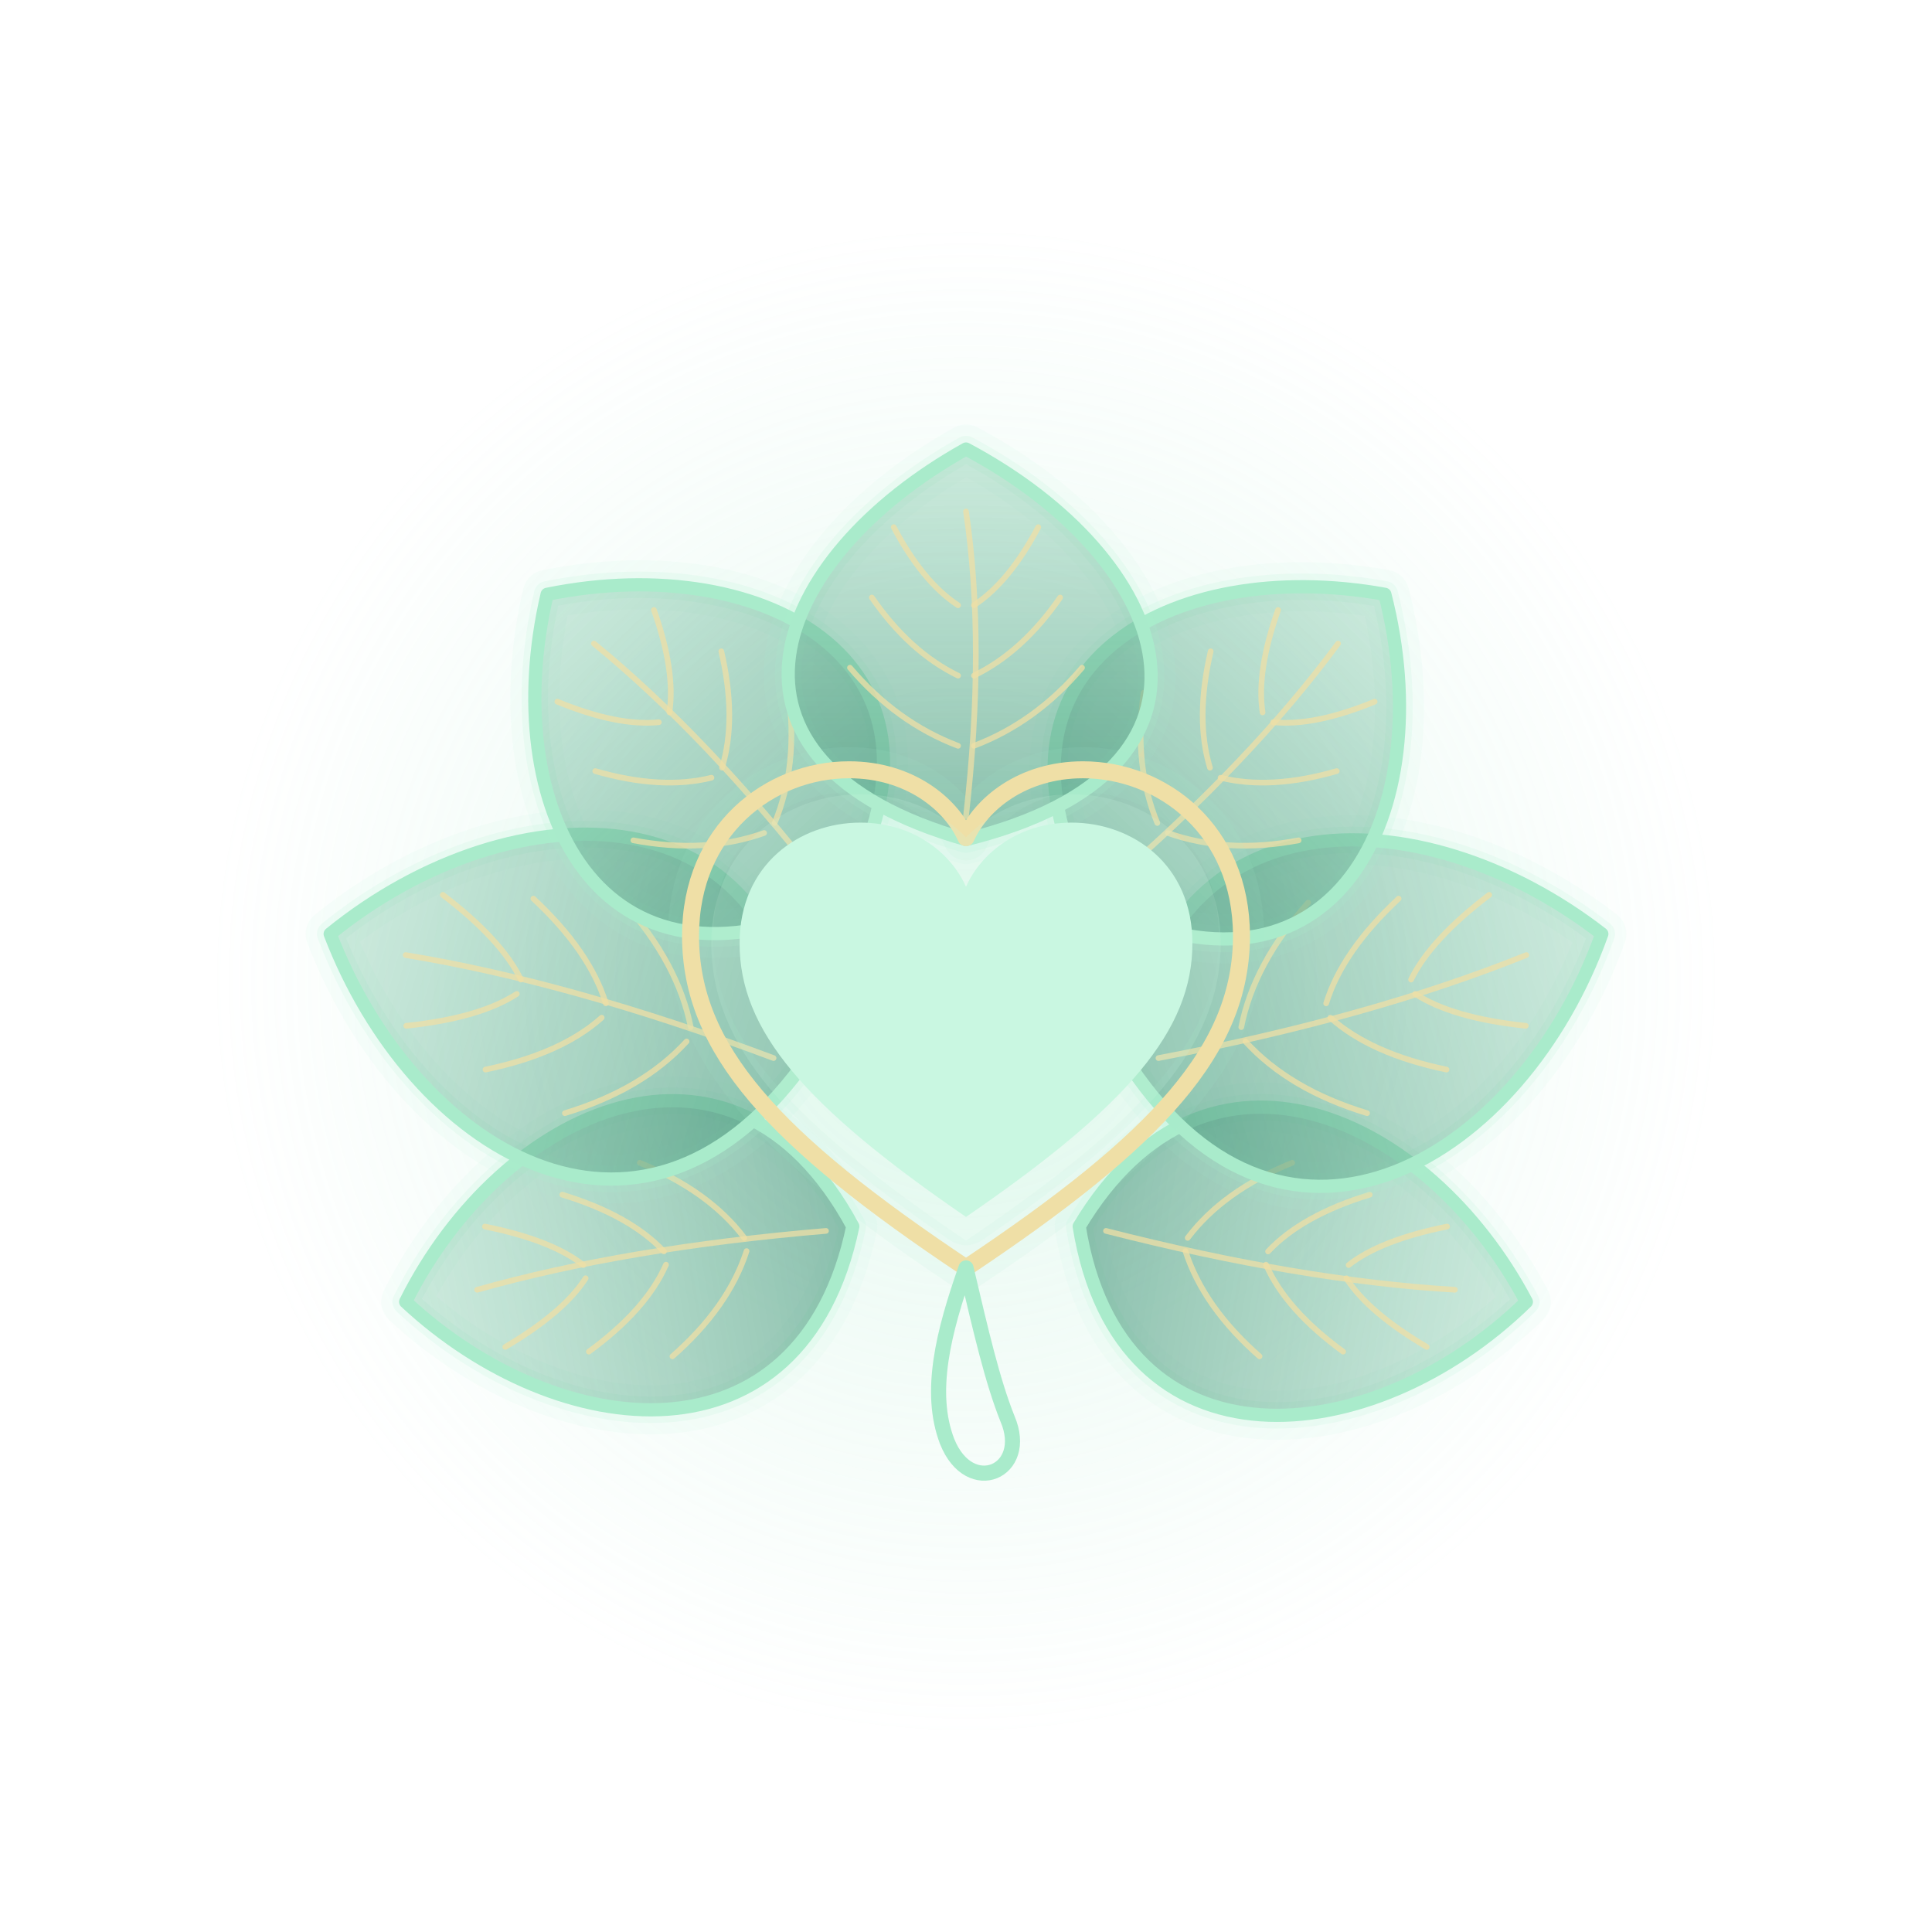
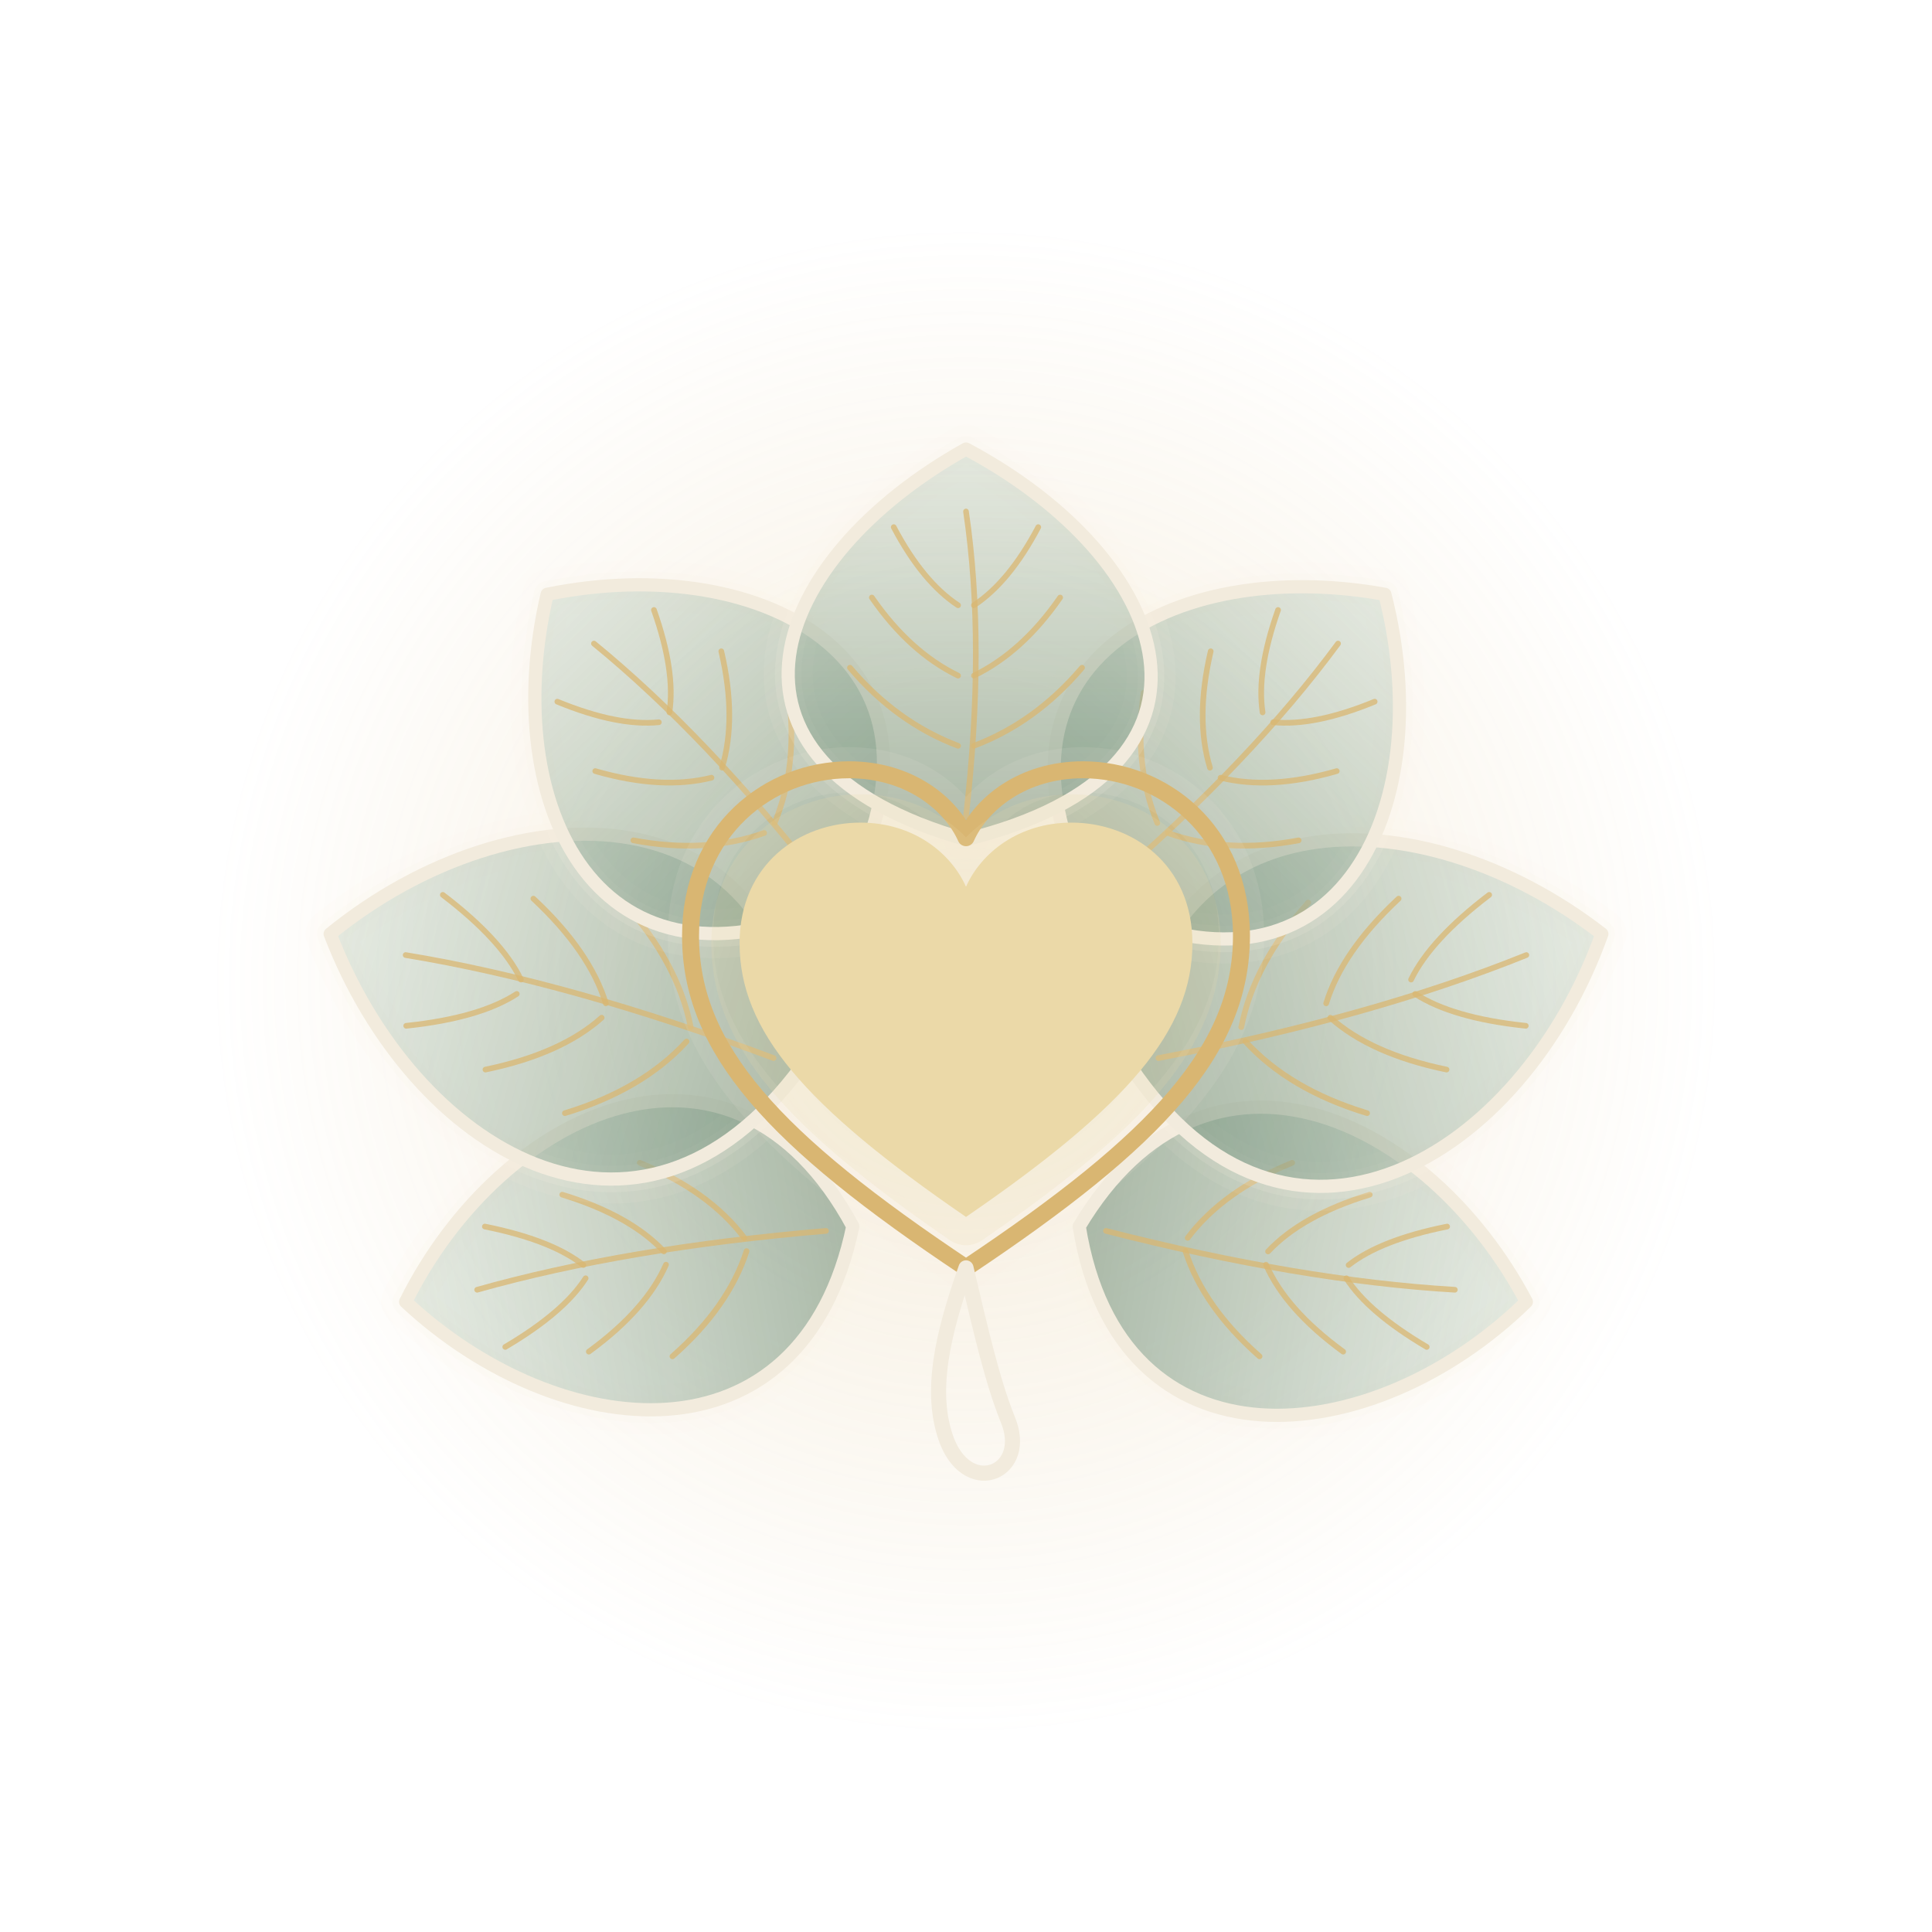
<svg xmlns="http://www.w3.org/2000/svg" width="1024" height="1024" viewBox="0 0 1024 1024" fill="none">
  <defs>
    <radialGradient id="echo-d-glow" gradientUnits="userSpaceOnUse" cx="512" cy="520" r="400">
-       <stop offset="0" stop-color="#9FE8C6" stop-opacity="0.26" />
-       <stop offset="1" stop-color="#9FE8C6" stop-opacity="0" />
+       <stop offset="0" stop-color="#D9B672" stop-opacity="0.26" />
+       <stop offset="1" stop-color="#D9B672" stop-opacity="0" />
    </radialGradient>
    <linearGradient id="echo-d-leaf-0" gradientUnits="userSpaceOnUse" x1="452" y1="650" x2="215" y2="690">
-       <stop offset="0" stop-color="#4E9A80" stop-opacity="0.62" />
-       <stop offset="1" stop-color="#7CC7A6" stop-opacity="0.36" />
+       <stop offset="0" stop-color="#78947F" stop-opacity="0.62" />
+       <stop offset="1" stop-color="#B7C9B8" stop-opacity="0.36" />
    </linearGradient>
    <linearGradient id="echo-d-leaf-1" gradientUnits="userSpaceOnUse" x1="572" y1="650" x2="809" y2="690">
-       <stop offset="0" stop-color="#4E9A80" stop-opacity="0.62" />
-       <stop offset="1" stop-color="#7CC7A6" stop-opacity="0.36" />
+       <stop offset="0" stop-color="#78947F" stop-opacity="0.62" />
+       <stop offset="1" stop-color="#B7C9B8" stop-opacity="0.36" />
    </linearGradient>
    <linearGradient id="echo-d-leaf-2" gradientUnits="userSpaceOnUse" x1="425" y1="565" x2="175" y2="495">
-       <stop offset="0" stop-color="#4E9A80" stop-opacity="0.62" />
-       <stop offset="1" stop-color="#7CC7A6" stop-opacity="0.36" />
+       <stop offset="0" stop-color="#78947F" stop-opacity="0.62" />
+       <stop offset="1" stop-color="#B7C9B8" stop-opacity="0.36" />
    </linearGradient>
    <linearGradient id="echo-d-leaf-3" gradientUnits="userSpaceOnUse" x1="599" y1="565" x2="849" y2="495">
-       <stop offset="0" stop-color="#4E9A80" stop-opacity="0.62" />
-       <stop offset="1" stop-color="#7CC7A6" stop-opacity="0.36" />
+       <stop offset="0" stop-color="#78947F" stop-opacity="0.62" />
+       <stop offset="1" stop-color="#B7C9B8" stop-opacity="0.36" />
    </linearGradient>
    <linearGradient id="echo-d-leaf-4" gradientUnits="userSpaceOnUse" x1="445" y1="478" x2="290" y2="315">
-       <stop offset="0" stop-color="#4E9A80" stop-opacity="0.62" />
-       <stop offset="1" stop-color="#7CC7A6" stop-opacity="0.36" />
+       <stop offset="0" stop-color="#78947F" stop-opacity="0.62" />
+       <stop offset="1" stop-color="#B7C9B8" stop-opacity="0.36" />
    </linearGradient>
    <linearGradient id="echo-d-leaf-5" gradientUnits="userSpaceOnUse" x1="579" y1="478" x2="734" y2="315">
-       <stop offset="0" stop-color="#4E9A80" stop-opacity="0.62" />
-       <stop offset="1" stop-color="#7CC7A6" stop-opacity="0.36" />
+       <stop offset="0" stop-color="#78947F" stop-opacity="0.62" />
+       <stop offset="1" stop-color="#B7C9B8" stop-opacity="0.36" />
    </linearGradient>
    <linearGradient id="echo-d-leaf-6" gradientUnits="userSpaceOnUse" x1="512" y1="445" x2="512" y2="238">
-       <stop offset="0" stop-color="#4E9A80" stop-opacity="0.62" />
-       <stop offset="1" stop-color="#7CC7A6" stop-opacity="0.36" />
+       <stop offset="0" stop-color="#78947F" stop-opacity="0.62" />
+       <stop offset="1" stop-color="#B7C9B8" stop-opacity="0.36" />
    </linearGradient>
  </defs>
  <path d="M112 520 a400 400 0 1 0 800 0 a400 400 0 1 0 -800 0 Z" fill="url(#echo-d-glow)" />
-   <path d="M452 650 C388.1 531.4 266 587.7 215 690 C296 765.6 425.1 779.5 452 650 Z" fill="none" stroke="#A9EBCB" stroke-width="26" stroke-linejoin="round" stroke-linecap="round" stroke-opacity="0.07" />
-   <path d="M452 650 C388.1 531.4 266 587.7 215 690 C296 765.6 425.1 779.5 452 650 Z" fill="none" stroke="#A9EBCB" stroke-width="14" stroke-linejoin="round" stroke-linecap="round" stroke-opacity="0.14" />
-   <path d="M452 650 C388.1 531.4 266 587.7 215 690 C296 765.6 425.1 779.5 452 650 Z" fill="url(#echo-d-leaf-0)" stroke="#A9EBCB" stroke-width="7" stroke-linejoin="round" stroke-linecap="round" stroke-opacity="1" />
-   <path d="M437.8 652.4 Q332 661.3 252.9 683.6" fill="none" stroke="#EFDFA6" stroke-width="3" stroke-linejoin="round" stroke-linecap="round" stroke-opacity="0.75" />
-   <path d="M394.5 656.1 Q375.7 631.2 339.1 616.3" fill="none" stroke="#EFDFA6" stroke-width="3" stroke-linejoin="round" stroke-linecap="round" stroke-opacity="0.75" />
-   <path d="M395.7 663.1 Q386.1 692.8 356.4 718.9" fill="none" stroke="#EFDFA6" stroke-width="3" stroke-linejoin="round" stroke-linecap="round" stroke-opacity="0.75" />
-   <path d="M351.9 663.3 Q334 644.2 298 633.2" fill="none" stroke="#EFDFA6" stroke-width="3" stroke-linejoin="round" stroke-linecap="round" stroke-opacity="0.75" />
-   <path d="M353 670.3 Q342.5 694.2 312.1 716.4" fill="none" stroke="#EFDFA6" stroke-width="3" stroke-linejoin="round" stroke-linecap="round" stroke-opacity="0.75" />
-   <path d="M309.2 670.5 Q292.3 657.2 257 650.1" fill="none" stroke="#EFDFA6" stroke-width="3" stroke-linejoin="round" stroke-linecap="round" stroke-opacity="0.75" />
-   <path d="M310.4 677.5 Q298.8 695.6 267.8 713.9" fill="none" stroke="#EFDFA6" stroke-width="3" stroke-linejoin="round" stroke-linecap="round" stroke-opacity="0.75" />
-   <path d="M572 650 C593.4 783 727.3 769.9 809 690 C757.3 592 639.9 536.5 572 650 Z" fill="none" stroke="#A9EBCB" stroke-width="26" stroke-linejoin="round" stroke-linecap="round" stroke-opacity="0.07" />
-   <path d="M572 650 C593.4 783 727.3 769.9 809 690 C757.3 592 639.9 536.5 572 650 Z" fill="none" stroke="#A9EBCB" stroke-width="14" stroke-linejoin="round" stroke-linecap="round" stroke-opacity="0.14" />
-   <path d="M572 650 C593.4 783 727.3 769.9 809 690 C757.3 592 639.9 536.5 572 650 Z" fill="url(#echo-d-leaf-1)" stroke="#A9EBCB" stroke-width="7" stroke-linejoin="round" stroke-linecap="round" stroke-opacity="1" />
-   <path d="M586.2 652.4 Q689 678.7 771.1 683.6" fill="none" stroke="#EFDFA6" stroke-width="3" stroke-linejoin="round" stroke-linecap="round" stroke-opacity="0.75" />
-   <path d="M628.3 663.1 Q637.9 692.8 667.6 718.9" fill="none" stroke="#EFDFA6" stroke-width="3" stroke-linejoin="round" stroke-linecap="round" stroke-opacity="0.75" />
-   <path d="M629.5 656.1 Q648.3 631.2 684.9 616.3" fill="none" stroke="#EFDFA6" stroke-width="3" stroke-linejoin="round" stroke-linecap="round" stroke-opacity="0.75" />
-   <path d="M671 670.3 Q681.5 694.2 711.9 716.4" fill="none" stroke="#EFDFA6" stroke-width="3" stroke-linejoin="round" stroke-linecap="round" stroke-opacity="0.75" />
-   <path d="M672.1 663.3 Q690 644.2 726 633.2" fill="none" stroke="#EFDFA6" stroke-width="3" stroke-linejoin="round" stroke-linecap="round" stroke-opacity="0.75" />
-   <path d="M713.6 677.5 Q725.2 695.6 756.2 713.9" fill="none" stroke="#EFDFA6" stroke-width="3" stroke-linejoin="round" stroke-linecap="round" stroke-opacity="0.75" />
-   <path d="M714.8 670.5 Q731.7 657.2 767 650.1" fill="none" stroke="#EFDFA6" stroke-width="3" stroke-linejoin="round" stroke-linecap="round" stroke-opacity="0.75" />
-   <path d="M425 565 C418.3 415.6 272.7 415.5 175 495 C218.6 609 338 683.1 425 565 Z" fill="none" stroke="#A9EBCB" stroke-width="26" stroke-linejoin="round" stroke-linecap="round" stroke-opacity="0.07" />
-   <path d="M425 565 C418.3 415.6 272.7 415.5 175 495 C218.6 609 338 683.1 425 565 Z" fill="none" stroke="#A9EBCB" stroke-width="14" stroke-linejoin="round" stroke-linecap="round" stroke-opacity="0.14" />
-   <path d="M425 565 C418.3 415.6 272.7 415.5 175 495 C218.6 609 338 683.1 425 565 Z" fill="url(#echo-d-leaf-2)" stroke="#A9EBCB" stroke-width="7" stroke-linejoin="round" stroke-linecap="round" stroke-opacity="1" />
-   <path d="M410 560.8 Q302.6 520.6 215 506.2" fill="none" stroke="#EFDFA6" stroke-width="3" stroke-linejoin="round" stroke-linecap="round" stroke-opacity="0.75" />
-   <path d="M366.1 544.4 Q359.4 510.5 330.6 478.4" fill="none" stroke="#EFDFA6" stroke-width="3" stroke-linejoin="round" stroke-linecap="round" stroke-opacity="0.75" />
-   <path d="M363.9 552 Q340.6 577.5 299.4 590" fill="none" stroke="#EFDFA6" stroke-width="3" stroke-linejoin="round" stroke-linecap="round" stroke-opacity="0.75" />
-   <path d="M321.1 531.8 Q312.6 504.2 282.7 476.3" fill="none" stroke="#EFDFA6" stroke-width="3" stroke-linejoin="round" stroke-linecap="round" stroke-opacity="0.75" />
-   <path d="M318.9 539.4 Q297.4 558.6 257.3 566.9" fill="none" stroke="#EFDFA6" stroke-width="3" stroke-linejoin="round" stroke-linecap="round" stroke-opacity="0.75" />
-   <path d="M276.1 519.2 Q265.8 498 234.7 474.3" fill="none" stroke="#EFDFA6" stroke-width="3" stroke-linejoin="round" stroke-linecap="round" stroke-opacity="0.75" />
-   <path d="M273.9 526.8 Q254.2 539.6 215.3 543.7" fill="none" stroke="#EFDFA6" stroke-width="3" stroke-linejoin="round" stroke-linecap="round" stroke-opacity="0.75" />
-   <path d="M599 565 C682.3 689.2 806.7 613.7 849 495 C752.6 420.2 612 418.9 599 565 Z" fill="none" stroke="#A9EBCB" stroke-width="26" stroke-linejoin="round" stroke-linecap="round" stroke-opacity="0.07" />
-   <path d="M599 565 C682.3 689.2 806.7 613.7 849 495 C752.6 420.2 612 418.9 599 565 Z" fill="none" stroke="#A9EBCB" stroke-width="14" stroke-linejoin="round" stroke-linecap="round" stroke-opacity="0.14" />
-   <path d="M599 565 C682.3 689.2 806.7 613.7 849 495 C752.6 420.2 612 418.9 599 565 Z" fill="url(#echo-d-leaf-3)" stroke="#A9EBCB" stroke-width="7" stroke-linejoin="round" stroke-linecap="round" stroke-opacity="1" />
-   <path d="M614 560.8 Q726.6 539.4 809 506.2" fill="none" stroke="#EFDFA6" stroke-width="3" stroke-linejoin="round" stroke-linecap="round" stroke-opacity="0.75" />
-   <path d="M660.1 552 Q683.4 577.5 724.6 590" fill="none" stroke="#EFDFA6" stroke-width="3" stroke-linejoin="round" stroke-linecap="round" stroke-opacity="0.75" />
-   <path d="M657.9 544.4 Q664.6 510.5 693.4 478.4" fill="none" stroke="#EFDFA6" stroke-width="3" stroke-linejoin="round" stroke-linecap="round" stroke-opacity="0.75" />
-   <path d="M705.1 539.4 Q726.6 558.6 766.7 566.9" fill="none" stroke="#EFDFA6" stroke-width="3" stroke-linejoin="round" stroke-linecap="round" stroke-opacity="0.75" />
-   <path d="M702.9 531.8 Q711.4 504.2 741.3 476.3" fill="none" stroke="#EFDFA6" stroke-width="3" stroke-linejoin="round" stroke-linecap="round" stroke-opacity="0.75" />
-   <path d="M750.1 526.8 Q769.8 539.6 808.7 543.7" fill="none" stroke="#EFDFA6" stroke-width="3" stroke-linejoin="round" stroke-linecap="round" stroke-opacity="0.75" />
-   <path d="M747.9 519.2 Q758.2 498 789.3 474.3" fill="none" stroke="#EFDFA6" stroke-width="3" stroke-linejoin="round" stroke-linecap="round" stroke-opacity="0.75" />
-   <path d="M445 478 C518 352.7 406.4 291.2 290 315 C263.8 426.8 316.6 538 445 478 Z" fill="none" stroke="#A9EBCB" stroke-width="26" stroke-linejoin="round" stroke-linecap="round" stroke-opacity="0.07" />
-   <path d="M445 478 C518 352.7 406.4 291.2 290 315 C263.8 426.8 316.6 538 445 478 Z" fill="none" stroke="#A9EBCB" stroke-width="14" stroke-linejoin="round" stroke-linecap="round" stroke-opacity="0.14" />
-   <path d="M445 478 C518 352.7 406.4 291.2 290 315 C263.8 426.8 316.6 538 445 478 Z" fill="url(#echo-d-leaf-4)" stroke="#A9EBCB" stroke-width="7" stroke-linejoin="round" stroke-linecap="round" stroke-opacity="1" />
-   <path d="M435.7 468.2 Q374.5 389.9 314.8 341.1" fill="none" stroke="#EFDFA6" stroke-width="3" stroke-linejoin="round" stroke-linecap="round" stroke-opacity="0.75" />
-   <path d="M410.6 436.2 Q423.2 405.6 417.9 367.2" fill="none" stroke="#EFDFA6" stroke-width="3" stroke-linejoin="round" stroke-linecap="round" stroke-opacity="0.75" />
-   <path d="M405 441.5 Q373.8 452.6 335.7 445.4" fill="none" stroke="#EFDFA6" stroke-width="3" stroke-linejoin="round" stroke-linecap="round" stroke-opacity="0.75" />
-   <path d="M382.7 406.9 Q390.6 380.7 382.3 345.2" fill="none" stroke="#EFDFA6" stroke-width="3" stroke-linejoin="round" stroke-linecap="round" stroke-opacity="0.75" />
-   <path d="M377.1 412.2 Q350.6 418.8 315.5 408.7" fill="none" stroke="#EFDFA6" stroke-width="3" stroke-linejoin="round" stroke-linecap="round" stroke-opacity="0.75" />
-   <path d="M354.8 377.6 Q358.1 355.8 346.6 323.3" fill="none" stroke="#EFDFA6" stroke-width="3" stroke-linejoin="round" stroke-linecap="round" stroke-opacity="0.75" />
-   <path d="M349.2 382.8 Q327.3 385 295.4 371.9" fill="none" stroke="#EFDFA6" stroke-width="3" stroke-linejoin="round" stroke-linecap="round" stroke-opacity="0.75" />
-   <path d="M579 478 C707.8 544.6 763.6 430.1 734 315 C621 294.5 512.6 352.8 579 478 Z" fill="none" stroke="#A9EBCB" stroke-width="26" stroke-linejoin="round" stroke-linecap="round" stroke-opacity="0.07" />
-   <path d="M579 478 C707.8 544.6 763.6 430.1 734 315 C621 294.5 512.6 352.8 579 478 Z" fill="none" stroke="#A9EBCB" stroke-width="14" stroke-linejoin="round" stroke-linecap="round" stroke-opacity="0.14" />
-   <path d="M579 478 C707.8 544.6 763.6 430.1 734 315 C621 294.5 512.6 352.8 579 478 Z" fill="url(#echo-d-leaf-5)" stroke="#A9EBCB" stroke-width="7" stroke-linejoin="round" stroke-linecap="round" stroke-opacity="1" />
-   <path d="M588.3 468.2 Q663.5 403.1 709.2 341.1" fill="none" stroke="#EFDFA6" stroke-width="3" stroke-linejoin="round" stroke-linecap="round" stroke-opacity="0.75" />
-   <path d="M619 441.5 Q650.2 452.6 688.3 445.4" fill="none" stroke="#EFDFA6" stroke-width="3" stroke-linejoin="round" stroke-linecap="round" stroke-opacity="0.75" />
-   <path d="M613.4 436.2 Q600.8 405.6 606.1 367.2" fill="none" stroke="#EFDFA6" stroke-width="3" stroke-linejoin="round" stroke-linecap="round" stroke-opacity="0.75" />
-   <path d="M646.9 412.2 Q673.4 418.8 708.5 408.7" fill="none" stroke="#EFDFA6" stroke-width="3" stroke-linejoin="round" stroke-linecap="round" stroke-opacity="0.75" />
-   <path d="M641.3 406.9 Q633.4 380.7 641.7 345.2" fill="none" stroke="#EFDFA6" stroke-width="3" stroke-linejoin="round" stroke-linecap="round" stroke-opacity="0.75" />
-   <path d="M674.8 382.8 Q696.7 385 728.6 371.9" fill="none" stroke="#EFDFA6" stroke-width="3" stroke-linejoin="round" stroke-linecap="round" stroke-opacity="0.75" />
-   <path d="M669.2 377.6 Q665.9 355.8 677.4 323.3" fill="none" stroke="#EFDFA6" stroke-width="3" stroke-linejoin="round" stroke-linecap="round" stroke-opacity="0.75" />
-   <path d="M512 445 C662.8 407.7 621.2 296 512 238 C408 296 366.4 403.6 512 445 Z" fill="none" stroke="#A9EBCB" stroke-width="26" stroke-linejoin="round" stroke-linecap="round" stroke-opacity="0.07" />
-   <path d="M512 445 C662.8 407.7 621.2 296 512 238 C408 296 366.4 403.6 512 445 Z" fill="none" stroke="#A9EBCB" stroke-width="14" stroke-linejoin="round" stroke-linecap="round" stroke-opacity="0.14" />
-   <path d="M512 445 C662.8 407.7 621.2 296 512 238 C408 296 366.4 403.6 512 445 Z" fill="url(#echo-d-leaf-6)" stroke="#A9EBCB" stroke-width="7" stroke-linejoin="round" stroke-linecap="round" stroke-opacity="1" />
-   <path d="M512 432.6 Q522.4 341.5 512 271.1" fill="none" stroke="#EFDFA6" stroke-width="3" stroke-linejoin="round" stroke-linecap="round" stroke-opacity="0.75" />
-   <path d="M516.2 395.3 Q548.9 382.9 573.5 353.9" fill="none" stroke="#EFDFA6" stroke-width="3" stroke-linejoin="round" stroke-linecap="round" stroke-opacity="0.75" />
-   <path d="M507.8 395.3 Q475.1 382.9 450.5 353.9" fill="none" stroke="#EFDFA6" stroke-width="3" stroke-linejoin="round" stroke-linecap="round" stroke-opacity="0.75" />
-   <path d="M516.2 358.1 Q541.9 345.6 561.9 316.7" fill="none" stroke="#EFDFA6" stroke-width="3" stroke-linejoin="round" stroke-linecap="round" stroke-opacity="0.75" />
-   <path d="M507.8 358.1 Q482.1 345.6 462.1 316.7" fill="none" stroke="#EFDFA6" stroke-width="3" stroke-linejoin="round" stroke-linecap="round" stroke-opacity="0.75" />
-   <path d="M516.2 320.8 Q535 308.4 550.3 279.4" fill="none" stroke="#EFDFA6" stroke-width="3" stroke-linejoin="round" stroke-linecap="round" stroke-opacity="0.75" />
-   <path d="M507.8 320.8 Q489 308.4 473.7 279.4" fill="none" stroke="#EFDFA6" stroke-width="3" stroke-linejoin="round" stroke-linecap="round" stroke-opacity="0.75" />
-   <path d="M512 672 C410 604 366 556 366 496 C366 440 408 408 450 408 C482 408 504 426 512 444 C520 426 542 408 574 408 C616 408 658 440 658 496 C658 556 614 604 512 672 Z" fill="none" stroke="#A9EBCB" stroke-width="24" stroke-linejoin="round" stroke-linecap="round" stroke-opacity="0.1" />
-   <path d="M512 672 C410 604 366 556 366 496 C366 440 408 408 450 408 C482 408 504 426 512 444 C520 426 542 408 574 408 C616 408 658 440 658 496 C658 556 614 604 512 672 Z" fill="none" stroke="#EFDFA6" stroke-width="9" stroke-linejoin="round" stroke-linecap="round" />
-   <path d="M512 645 C426 586 392 546 392 500 C392 458 424 436 456 436 C484 436 504 452 512 470 C520 452 540 436 568 436 C600 436 632 458 632 500 C632 546 598 586 512 645 Z" fill="none" stroke="#C9F7E1" stroke-width="30" stroke-linejoin="round" stroke-linecap="round" stroke-opacity="0.18" />
-   <path d="M512 645 C426 586 392 546 392 500 C392 458 424 436 456 436 C484 436 504 452 512 470 C520 452 540 436 568 436 C600 436 632 458 632 500 C632 546 598 586 512 645 Z" fill="#C9F7E1" />
-   <path d="M512 672 C500 706 492 738 502 764 C514 794 546 780 534 752 C526 732 520 706 512 672" fill="none" stroke="#A9EBCB" stroke-width="8" stroke-linejoin="round" stroke-linecap="round" />
+   <path d="M452 650 C388.1 531.4 266 587.7 215 690 C296 765.6 425.1 779.5 452 650 Z" fill="none" stroke="#F2EBDD" stroke-width="26" stroke-linejoin="round" stroke-linecap="round" stroke-opacity="0.07" />
+   <path d="M452 650 C388.1 531.4 266 587.7 215 690 C296 765.6 425.1 779.5 452 650 Z" fill="none" stroke="#F2EBDD" stroke-width="14" stroke-linejoin="round" stroke-linecap="round" stroke-opacity="0.14" />
+   <path d="M452 650 C388.1 531.4 266 587.7 215 690 C296 765.6 425.1 779.5 452 650 Z" fill="url(#echo-d-leaf-0)" stroke="#F2EBDD" stroke-width="7" stroke-linejoin="round" stroke-linecap="round" stroke-opacity="1" />
+   <path d="M437.8 652.4 Q332 661.3 252.9 683.6" fill="none" stroke="#D9B672" stroke-width="3" stroke-linejoin="round" stroke-linecap="round" stroke-opacity="0.75" />
+   <path d="M394.5 656.1 Q375.7 631.2 339.1 616.3" fill="none" stroke="#D9B672" stroke-width="3" stroke-linejoin="round" stroke-linecap="round" stroke-opacity="0.75" />
+   <path d="M395.7 663.1 Q386.1 692.8 356.4 718.9" fill="none" stroke="#D9B672" stroke-width="3" stroke-linejoin="round" stroke-linecap="round" stroke-opacity="0.75" />
+   <path d="M351.9 663.3 Q334 644.2 298 633.2" fill="none" stroke="#D9B672" stroke-width="3" stroke-linejoin="round" stroke-linecap="round" stroke-opacity="0.75" />
+   <path d="M353 670.3 Q342.5 694.2 312.1 716.4" fill="none" stroke="#D9B672" stroke-width="3" stroke-linejoin="round" stroke-linecap="round" stroke-opacity="0.75" />
+   <path d="M309.2 670.5 Q292.3 657.2 257 650.1" fill="none" stroke="#D9B672" stroke-width="3" stroke-linejoin="round" stroke-linecap="round" stroke-opacity="0.75" />
+   <path d="M310.4 677.5 Q298.8 695.6 267.8 713.9" fill="none" stroke="#D9B672" stroke-width="3" stroke-linejoin="round" stroke-linecap="round" stroke-opacity="0.75" />
+   <path d="M572 650 C593.4 783 727.3 769.9 809 690 C757.3 592 639.9 536.5 572 650 Z" fill="none" stroke="#F2EBDD" stroke-width="26" stroke-linejoin="round" stroke-linecap="round" stroke-opacity="0.07" />
+   <path d="M572 650 C593.4 783 727.3 769.9 809 690 C757.3 592 639.9 536.5 572 650 Z" fill="none" stroke="#F2EBDD" stroke-width="14" stroke-linejoin="round" stroke-linecap="round" stroke-opacity="0.14" />
+   <path d="M572 650 C593.4 783 727.3 769.9 809 690 C757.3 592 639.9 536.5 572 650 Z" fill="url(#echo-d-leaf-1)" stroke="#F2EBDD" stroke-width="7" stroke-linejoin="round" stroke-linecap="round" stroke-opacity="1" />
+   <path d="M586.2 652.4 Q689 678.7 771.1 683.6" fill="none" stroke="#D9B672" stroke-width="3" stroke-linejoin="round" stroke-linecap="round" stroke-opacity="0.75" />
+   <path d="M628.3 663.1 Q637.9 692.8 667.6 718.9" fill="none" stroke="#D9B672" stroke-width="3" stroke-linejoin="round" stroke-linecap="round" stroke-opacity="0.75" />
+   <path d="M629.5 656.1 Q648.3 631.2 684.9 616.3" fill="none" stroke="#D9B672" stroke-width="3" stroke-linejoin="round" stroke-linecap="round" stroke-opacity="0.75" />
+   <path d="M671 670.3 Q681.5 694.2 711.9 716.4" fill="none" stroke="#D9B672" stroke-width="3" stroke-linejoin="round" stroke-linecap="round" stroke-opacity="0.75" />
+   <path d="M672.1 663.3 Q690 644.2 726 633.2" fill="none" stroke="#D9B672" stroke-width="3" stroke-linejoin="round" stroke-linecap="round" stroke-opacity="0.75" />
+   <path d="M713.6 677.5 Q725.2 695.6 756.2 713.9" fill="none" stroke="#D9B672" stroke-width="3" stroke-linejoin="round" stroke-linecap="round" stroke-opacity="0.75" />
+   <path d="M714.8 670.5 Q731.7 657.2 767 650.1" fill="none" stroke="#D9B672" stroke-width="3" stroke-linejoin="round" stroke-linecap="round" stroke-opacity="0.75" />
+   <path d="M425 565 C418.3 415.6 272.7 415.5 175 495 C218.6 609 338 683.1 425 565 Z" fill="none" stroke="#F2EBDD" stroke-width="26" stroke-linejoin="round" stroke-linecap="round" stroke-opacity="0.07" />
+   <path d="M425 565 C418.3 415.6 272.7 415.5 175 495 C218.6 609 338 683.1 425 565 Z" fill="none" stroke="#F2EBDD" stroke-width="14" stroke-linejoin="round" stroke-linecap="round" stroke-opacity="0.14" />
+   <path d="M425 565 C418.3 415.6 272.7 415.5 175 495 C218.6 609 338 683.1 425 565 Z" fill="url(#echo-d-leaf-2)" stroke="#F2EBDD" stroke-width="7" stroke-linejoin="round" stroke-linecap="round" stroke-opacity="1" />
+   <path d="M410 560.8 Q302.6 520.6 215 506.2" fill="none" stroke="#D9B672" stroke-width="3" stroke-linejoin="round" stroke-linecap="round" stroke-opacity="0.75" />
+   <path d="M366.1 544.4 Q359.4 510.5 330.6 478.4" fill="none" stroke="#D9B672" stroke-width="3" stroke-linejoin="round" stroke-linecap="round" stroke-opacity="0.75" />
+   <path d="M363.9 552 Q340.6 577.5 299.4 590" fill="none" stroke="#D9B672" stroke-width="3" stroke-linejoin="round" stroke-linecap="round" stroke-opacity="0.75" />
+   <path d="M321.1 531.8 Q312.6 504.2 282.7 476.3" fill="none" stroke="#D9B672" stroke-width="3" stroke-linejoin="round" stroke-linecap="round" stroke-opacity="0.75" />
+   <path d="M318.9 539.4 Q297.4 558.6 257.3 566.9" fill="none" stroke="#D9B672" stroke-width="3" stroke-linejoin="round" stroke-linecap="round" stroke-opacity="0.75" />
+   <path d="M276.1 519.2 Q265.8 498 234.7 474.3" fill="none" stroke="#D9B672" stroke-width="3" stroke-linejoin="round" stroke-linecap="round" stroke-opacity="0.75" />
+   <path d="M273.9 526.8 Q254.2 539.6 215.3 543.7" fill="none" stroke="#D9B672" stroke-width="3" stroke-linejoin="round" stroke-linecap="round" stroke-opacity="0.75" />
+   <path d="M599 565 C682.3 689.2 806.7 613.7 849 495 C752.6 420.2 612 418.9 599 565 Z" fill="none" stroke="#F2EBDD" stroke-width="26" stroke-linejoin="round" stroke-linecap="round" stroke-opacity="0.07" />
+   <path d="M599 565 C682.3 689.2 806.7 613.7 849 495 C752.6 420.2 612 418.9 599 565 Z" fill="none" stroke="#F2EBDD" stroke-width="14" stroke-linejoin="round" stroke-linecap="round" stroke-opacity="0.14" />
+   <path d="M599 565 C682.3 689.2 806.7 613.7 849 495 C752.6 420.2 612 418.9 599 565 Z" fill="url(#echo-d-leaf-3)" stroke="#F2EBDD" stroke-width="7" stroke-linejoin="round" stroke-linecap="round" stroke-opacity="1" />
+   <path d="M614 560.8 Q726.6 539.4 809 506.2" fill="none" stroke="#D9B672" stroke-width="3" stroke-linejoin="round" stroke-linecap="round" stroke-opacity="0.75" />
+   <path d="M660.1 552 Q683.4 577.5 724.6 590" fill="none" stroke="#D9B672" stroke-width="3" stroke-linejoin="round" stroke-linecap="round" stroke-opacity="0.75" />
+   <path d="M657.9 544.4 Q664.6 510.5 693.4 478.4" fill="none" stroke="#D9B672" stroke-width="3" stroke-linejoin="round" stroke-linecap="round" stroke-opacity="0.75" />
+   <path d="M705.1 539.4 Q726.6 558.6 766.7 566.9" fill="none" stroke="#D9B672" stroke-width="3" stroke-linejoin="round" stroke-linecap="round" stroke-opacity="0.75" />
+   <path d="M702.9 531.8 Q711.4 504.2 741.3 476.3" fill="none" stroke="#D9B672" stroke-width="3" stroke-linejoin="round" stroke-linecap="round" stroke-opacity="0.75" />
+   <path d="M750.1 526.8 Q769.8 539.6 808.7 543.7" fill="none" stroke="#D9B672" stroke-width="3" stroke-linejoin="round" stroke-linecap="round" stroke-opacity="0.75" />
+   <path d="M747.9 519.2 Q758.2 498 789.3 474.3" fill="none" stroke="#D9B672" stroke-width="3" stroke-linejoin="round" stroke-linecap="round" stroke-opacity="0.75" />
+   <path d="M445 478 C518 352.7 406.4 291.2 290 315 C263.8 426.8 316.6 538 445 478 Z" fill="none" stroke="#F2EBDD" stroke-width="26" stroke-linejoin="round" stroke-linecap="round" stroke-opacity="0.07" />
+   <path d="M445 478 C518 352.7 406.4 291.2 290 315 C263.8 426.8 316.6 538 445 478 Z" fill="none" stroke="#F2EBDD" stroke-width="14" stroke-linejoin="round" stroke-linecap="round" stroke-opacity="0.14" />
+   <path d="M445 478 C518 352.7 406.4 291.2 290 315 C263.8 426.8 316.6 538 445 478 Z" fill="url(#echo-d-leaf-4)" stroke="#F2EBDD" stroke-width="7" stroke-linejoin="round" stroke-linecap="round" stroke-opacity="1" />
+   <path d="M435.7 468.2 Q374.5 389.9 314.8 341.1" fill="none" stroke="#D9B672" stroke-width="3" stroke-linejoin="round" stroke-linecap="round" stroke-opacity="0.75" />
+   <path d="M410.6 436.2 Q423.2 405.6 417.9 367.2" fill="none" stroke="#D9B672" stroke-width="3" stroke-linejoin="round" stroke-linecap="round" stroke-opacity="0.75" />
+   <path d="M405 441.5 Q373.8 452.6 335.7 445.4" fill="none" stroke="#D9B672" stroke-width="3" stroke-linejoin="round" stroke-linecap="round" stroke-opacity="0.75" />
+   <path d="M382.7 406.9 Q390.6 380.7 382.3 345.2" fill="none" stroke="#D9B672" stroke-width="3" stroke-linejoin="round" stroke-linecap="round" stroke-opacity="0.75" />
+   <path d="M377.1 412.2 Q350.6 418.8 315.5 408.7" fill="none" stroke="#D9B672" stroke-width="3" stroke-linejoin="round" stroke-linecap="round" stroke-opacity="0.75" />
+   <path d="M354.8 377.6 Q358.1 355.8 346.6 323.3" fill="none" stroke="#D9B672" stroke-width="3" stroke-linejoin="round" stroke-linecap="round" stroke-opacity="0.75" />
+   <path d="M349.2 382.8 Q327.3 385 295.4 371.9" fill="none" stroke="#D9B672" stroke-width="3" stroke-linejoin="round" stroke-linecap="round" stroke-opacity="0.75" />
+   <path d="M579 478 C707.8 544.6 763.6 430.1 734 315 C621 294.5 512.6 352.8 579 478 Z" fill="none" stroke="#F2EBDD" stroke-width="26" stroke-linejoin="round" stroke-linecap="round" stroke-opacity="0.07" />
+   <path d="M579 478 C707.8 544.6 763.6 430.1 734 315 C621 294.5 512.6 352.8 579 478 Z" fill="none" stroke="#F2EBDD" stroke-width="14" stroke-linejoin="round" stroke-linecap="round" stroke-opacity="0.14" />
+   <path d="M579 478 C707.8 544.6 763.6 430.1 734 315 C621 294.5 512.6 352.8 579 478 Z" fill="url(#echo-d-leaf-5)" stroke="#F2EBDD" stroke-width="7" stroke-linejoin="round" stroke-linecap="round" stroke-opacity="1" />
+   <path d="M588.3 468.2 Q663.5 403.1 709.2 341.1" fill="none" stroke="#D9B672" stroke-width="3" stroke-linejoin="round" stroke-linecap="round" stroke-opacity="0.75" />
+   <path d="M619 441.5 Q650.2 452.6 688.3 445.4" fill="none" stroke="#D9B672" stroke-width="3" stroke-linejoin="round" stroke-linecap="round" stroke-opacity="0.75" />
+   <path d="M613.4 436.2 Q600.8 405.6 606.1 367.2" fill="none" stroke="#D9B672" stroke-width="3" stroke-linejoin="round" stroke-linecap="round" stroke-opacity="0.75" />
+   <path d="M646.9 412.2 Q673.4 418.8 708.5 408.7" fill="none" stroke="#D9B672" stroke-width="3" stroke-linejoin="round" stroke-linecap="round" stroke-opacity="0.75" />
+   <path d="M641.3 406.9 Q633.4 380.7 641.7 345.2" fill="none" stroke="#D9B672" stroke-width="3" stroke-linejoin="round" stroke-linecap="round" stroke-opacity="0.75" />
+   <path d="M674.8 382.8 Q696.7 385 728.6 371.9" fill="none" stroke="#D9B672" stroke-width="3" stroke-linejoin="round" stroke-linecap="round" stroke-opacity="0.75" />
+   <path d="M669.2 377.6 Q665.9 355.8 677.4 323.3" fill="none" stroke="#D9B672" stroke-width="3" stroke-linejoin="round" stroke-linecap="round" stroke-opacity="0.75" />
+   <path d="M512 445 C662.8 407.7 621.2 296 512 238 C408 296 366.4 403.6 512 445 Z" fill="none" stroke="#F2EBDD" stroke-width="26" stroke-linejoin="round" stroke-linecap="round" stroke-opacity="0.07" />
+   <path d="M512 445 C662.8 407.7 621.2 296 512 238 C408 296 366.4 403.6 512 445 Z" fill="none" stroke="#F2EBDD" stroke-width="14" stroke-linejoin="round" stroke-linecap="round" stroke-opacity="0.14" />
+   <path d="M512 445 C662.8 407.7 621.2 296 512 238 C408 296 366.4 403.6 512 445 Z" fill="url(#echo-d-leaf-6)" stroke="#F2EBDD" stroke-width="7" stroke-linejoin="round" stroke-linecap="round" stroke-opacity="1" />
+   <path d="M512 432.6 Q522.4 341.5 512 271.1" fill="none" stroke="#D9B672" stroke-width="3" stroke-linejoin="round" stroke-linecap="round" stroke-opacity="0.75" />
+   <path d="M516.2 395.3 Q548.9 382.9 573.5 353.9" fill="none" stroke="#D9B672" stroke-width="3" stroke-linejoin="round" stroke-linecap="round" stroke-opacity="0.75" />
+   <path d="M507.8 395.3 Q475.1 382.9 450.5 353.9" fill="none" stroke="#D9B672" stroke-width="3" stroke-linejoin="round" stroke-linecap="round" stroke-opacity="0.75" />
+   <path d="M516.2 358.1 Q541.9 345.6 561.9 316.7" fill="none" stroke="#D9B672" stroke-width="3" stroke-linejoin="round" stroke-linecap="round" stroke-opacity="0.75" />
+   <path d="M507.8 358.1 Q482.1 345.6 462.1 316.7" fill="none" stroke="#D9B672" stroke-width="3" stroke-linejoin="round" stroke-linecap="round" stroke-opacity="0.75" />
+   <path d="M516.2 320.8 Q535 308.4 550.3 279.4" fill="none" stroke="#D9B672" stroke-width="3" stroke-linejoin="round" stroke-linecap="round" stroke-opacity="0.75" />
+   <path d="M507.8 320.8 Q489 308.4 473.7 279.4" fill="none" stroke="#D9B672" stroke-width="3" stroke-linejoin="round" stroke-linecap="round" stroke-opacity="0.75" />
+   <path d="M512 672 C410 604 366 556 366 496 C366 440 408 408 450 408 C482 408 504 426 512 444 C520 426 542 408 574 408 C616 408 658 440 658 496 C658 556 614 604 512 672 Z" fill="none" stroke="#F2EBDD" stroke-width="24" stroke-linejoin="round" stroke-linecap="round" stroke-opacity="0.1" />
+   <path d="M512 672 C410 604 366 556 366 496 C366 440 408 408 450 408 C482 408 504 426 512 444 C520 426 542 408 574 408 C616 408 658 440 658 496 C658 556 614 604 512 672 Z" fill="none" stroke="#D9B672" stroke-width="9" stroke-linejoin="round" stroke-linecap="round" />
+   <path d="M512 645 C426 586 392 546 392 500 C392 458 424 436 456 436 C484 436 504 452 512 470 C520 452 540 436 568 436 C600 436 632 458 632 500 C632 546 598 586 512 645 Z" fill="none" stroke="#EBD9A8" stroke-width="30" stroke-linejoin="round" stroke-linecap="round" stroke-opacity="0.18" />
+   <path d="M512 645 C426 586 392 546 392 500 C392 458 424 436 456 436 C484 436 504 452 512 470 C520 452 540 436 568 436 C600 436 632 458 632 500 C632 546 598 586 512 645 Z" fill="#EBD9A8" />
+   <path d="M512 672 C500 706 492 738 502 764 C514 794 546 780 534 752 C526 732 520 706 512 672" fill="none" stroke="#F2EBDD" stroke-width="8" stroke-linejoin="round" stroke-linecap="round" />
</svg>
